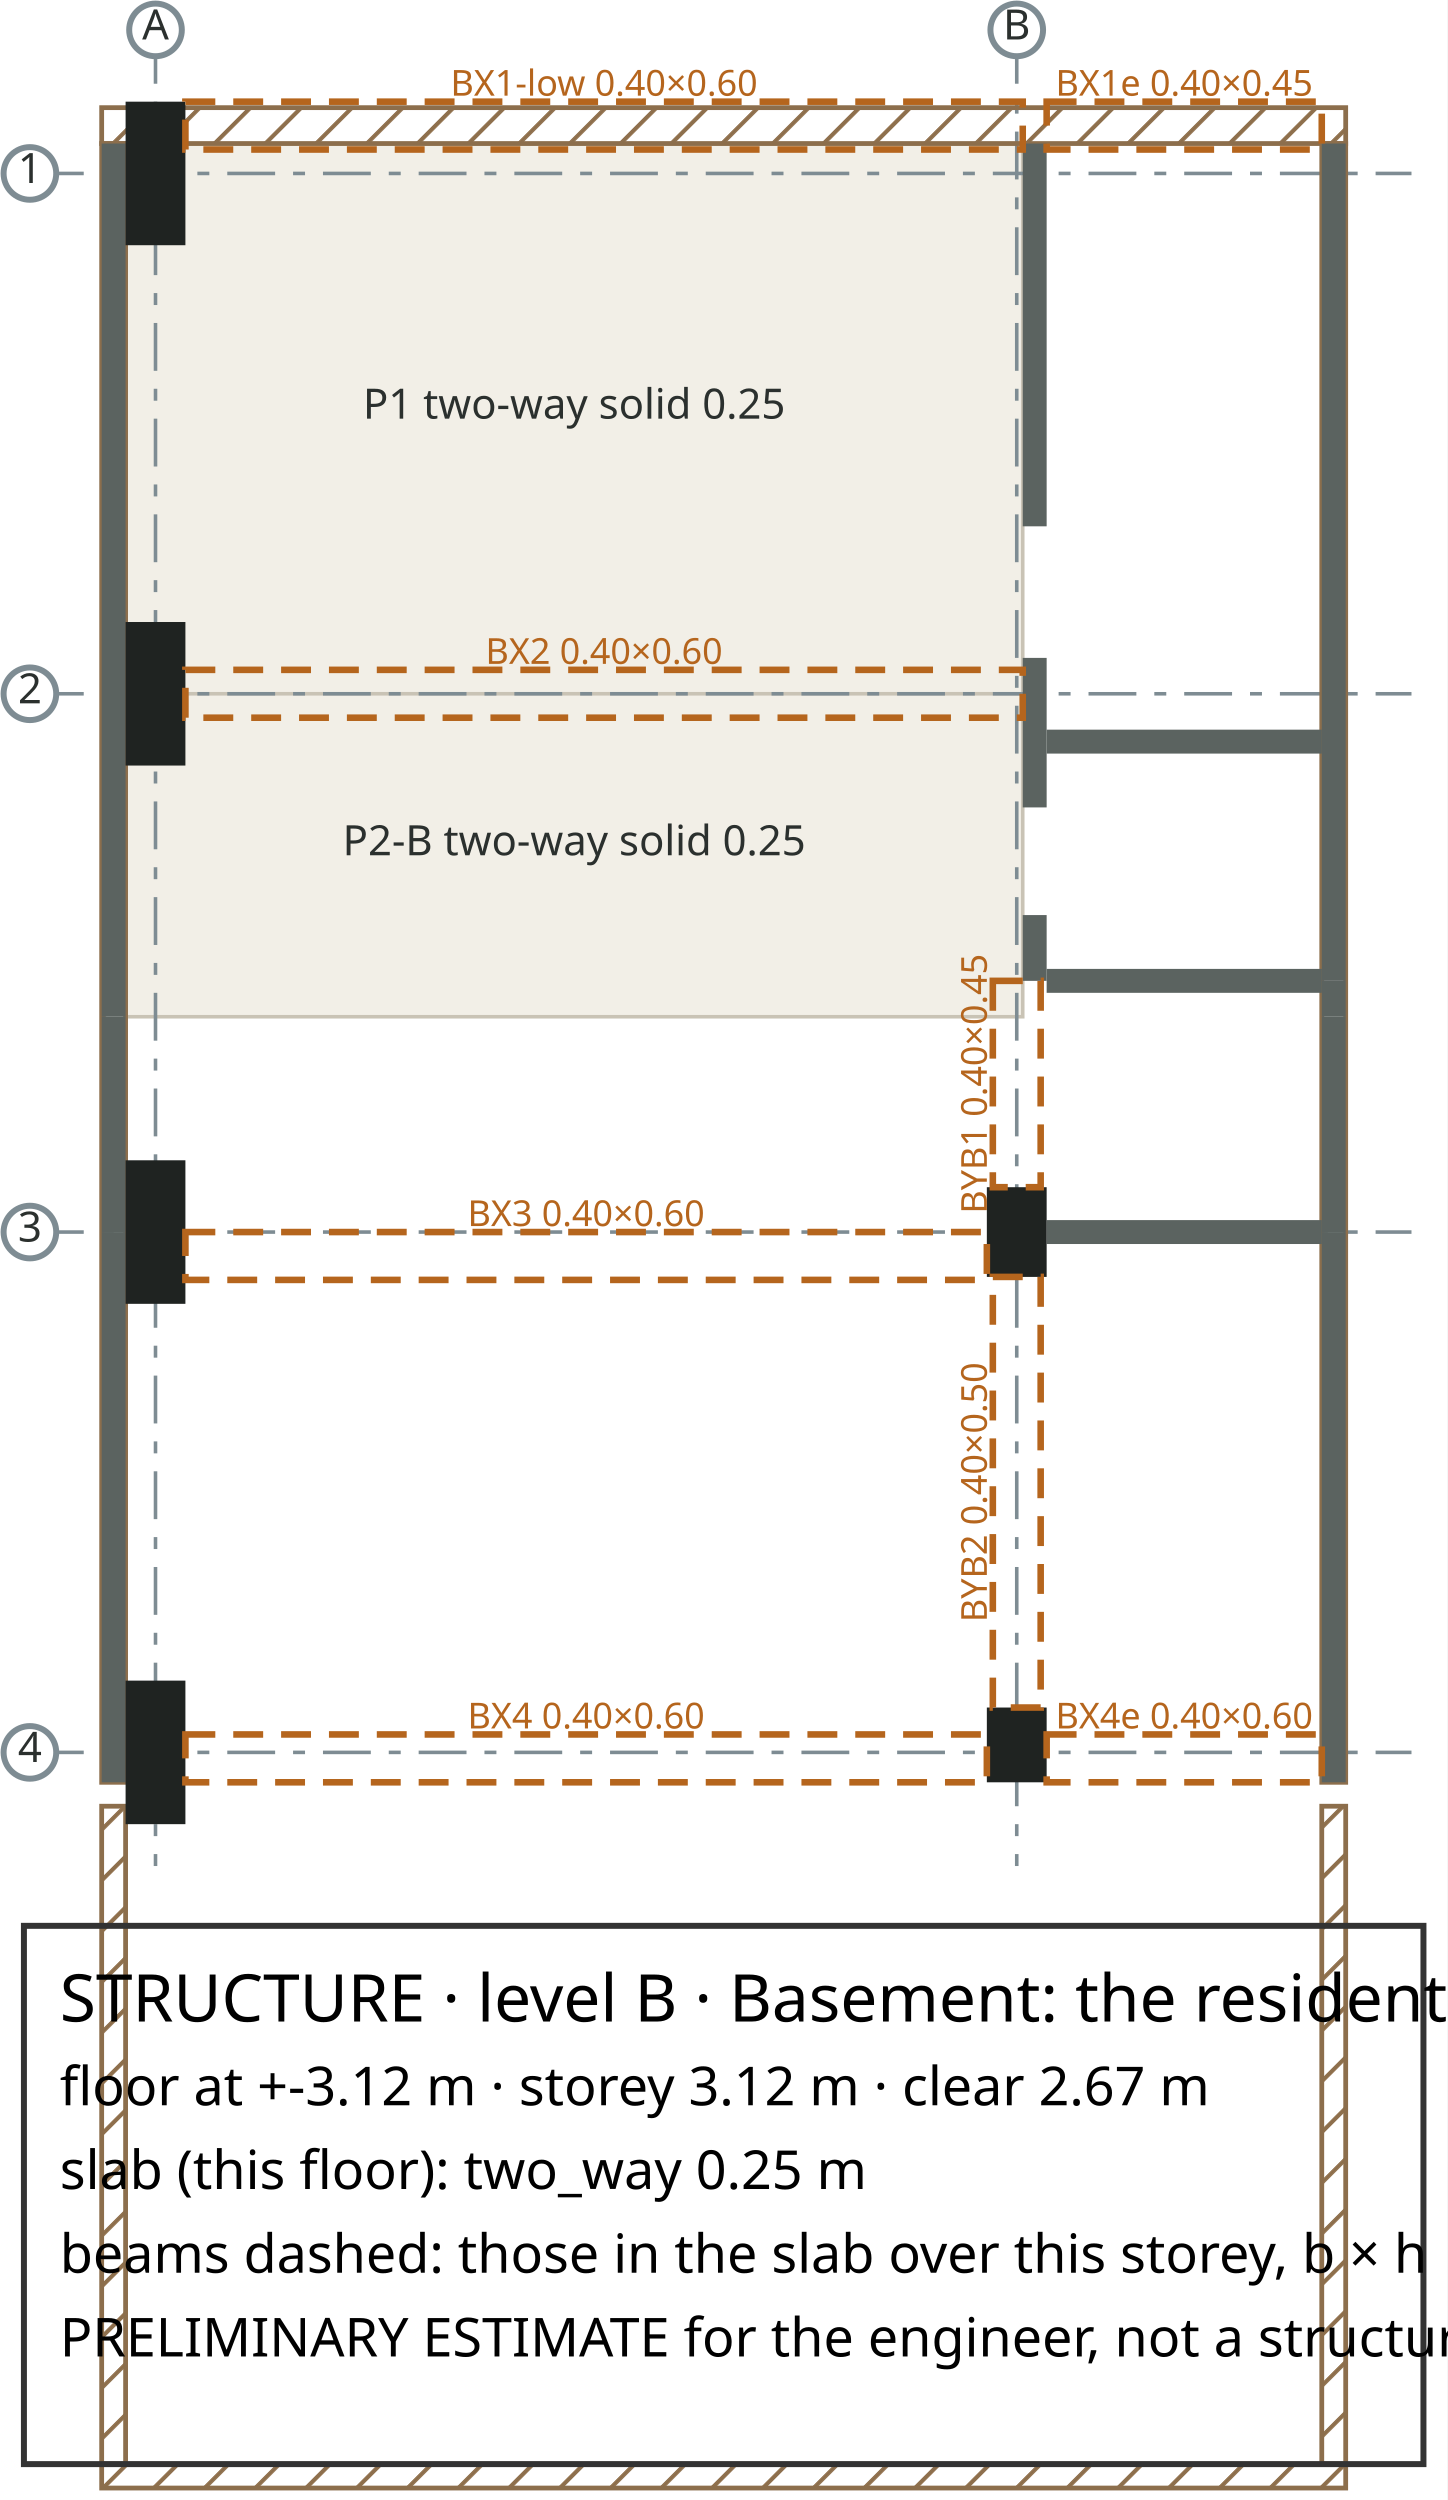
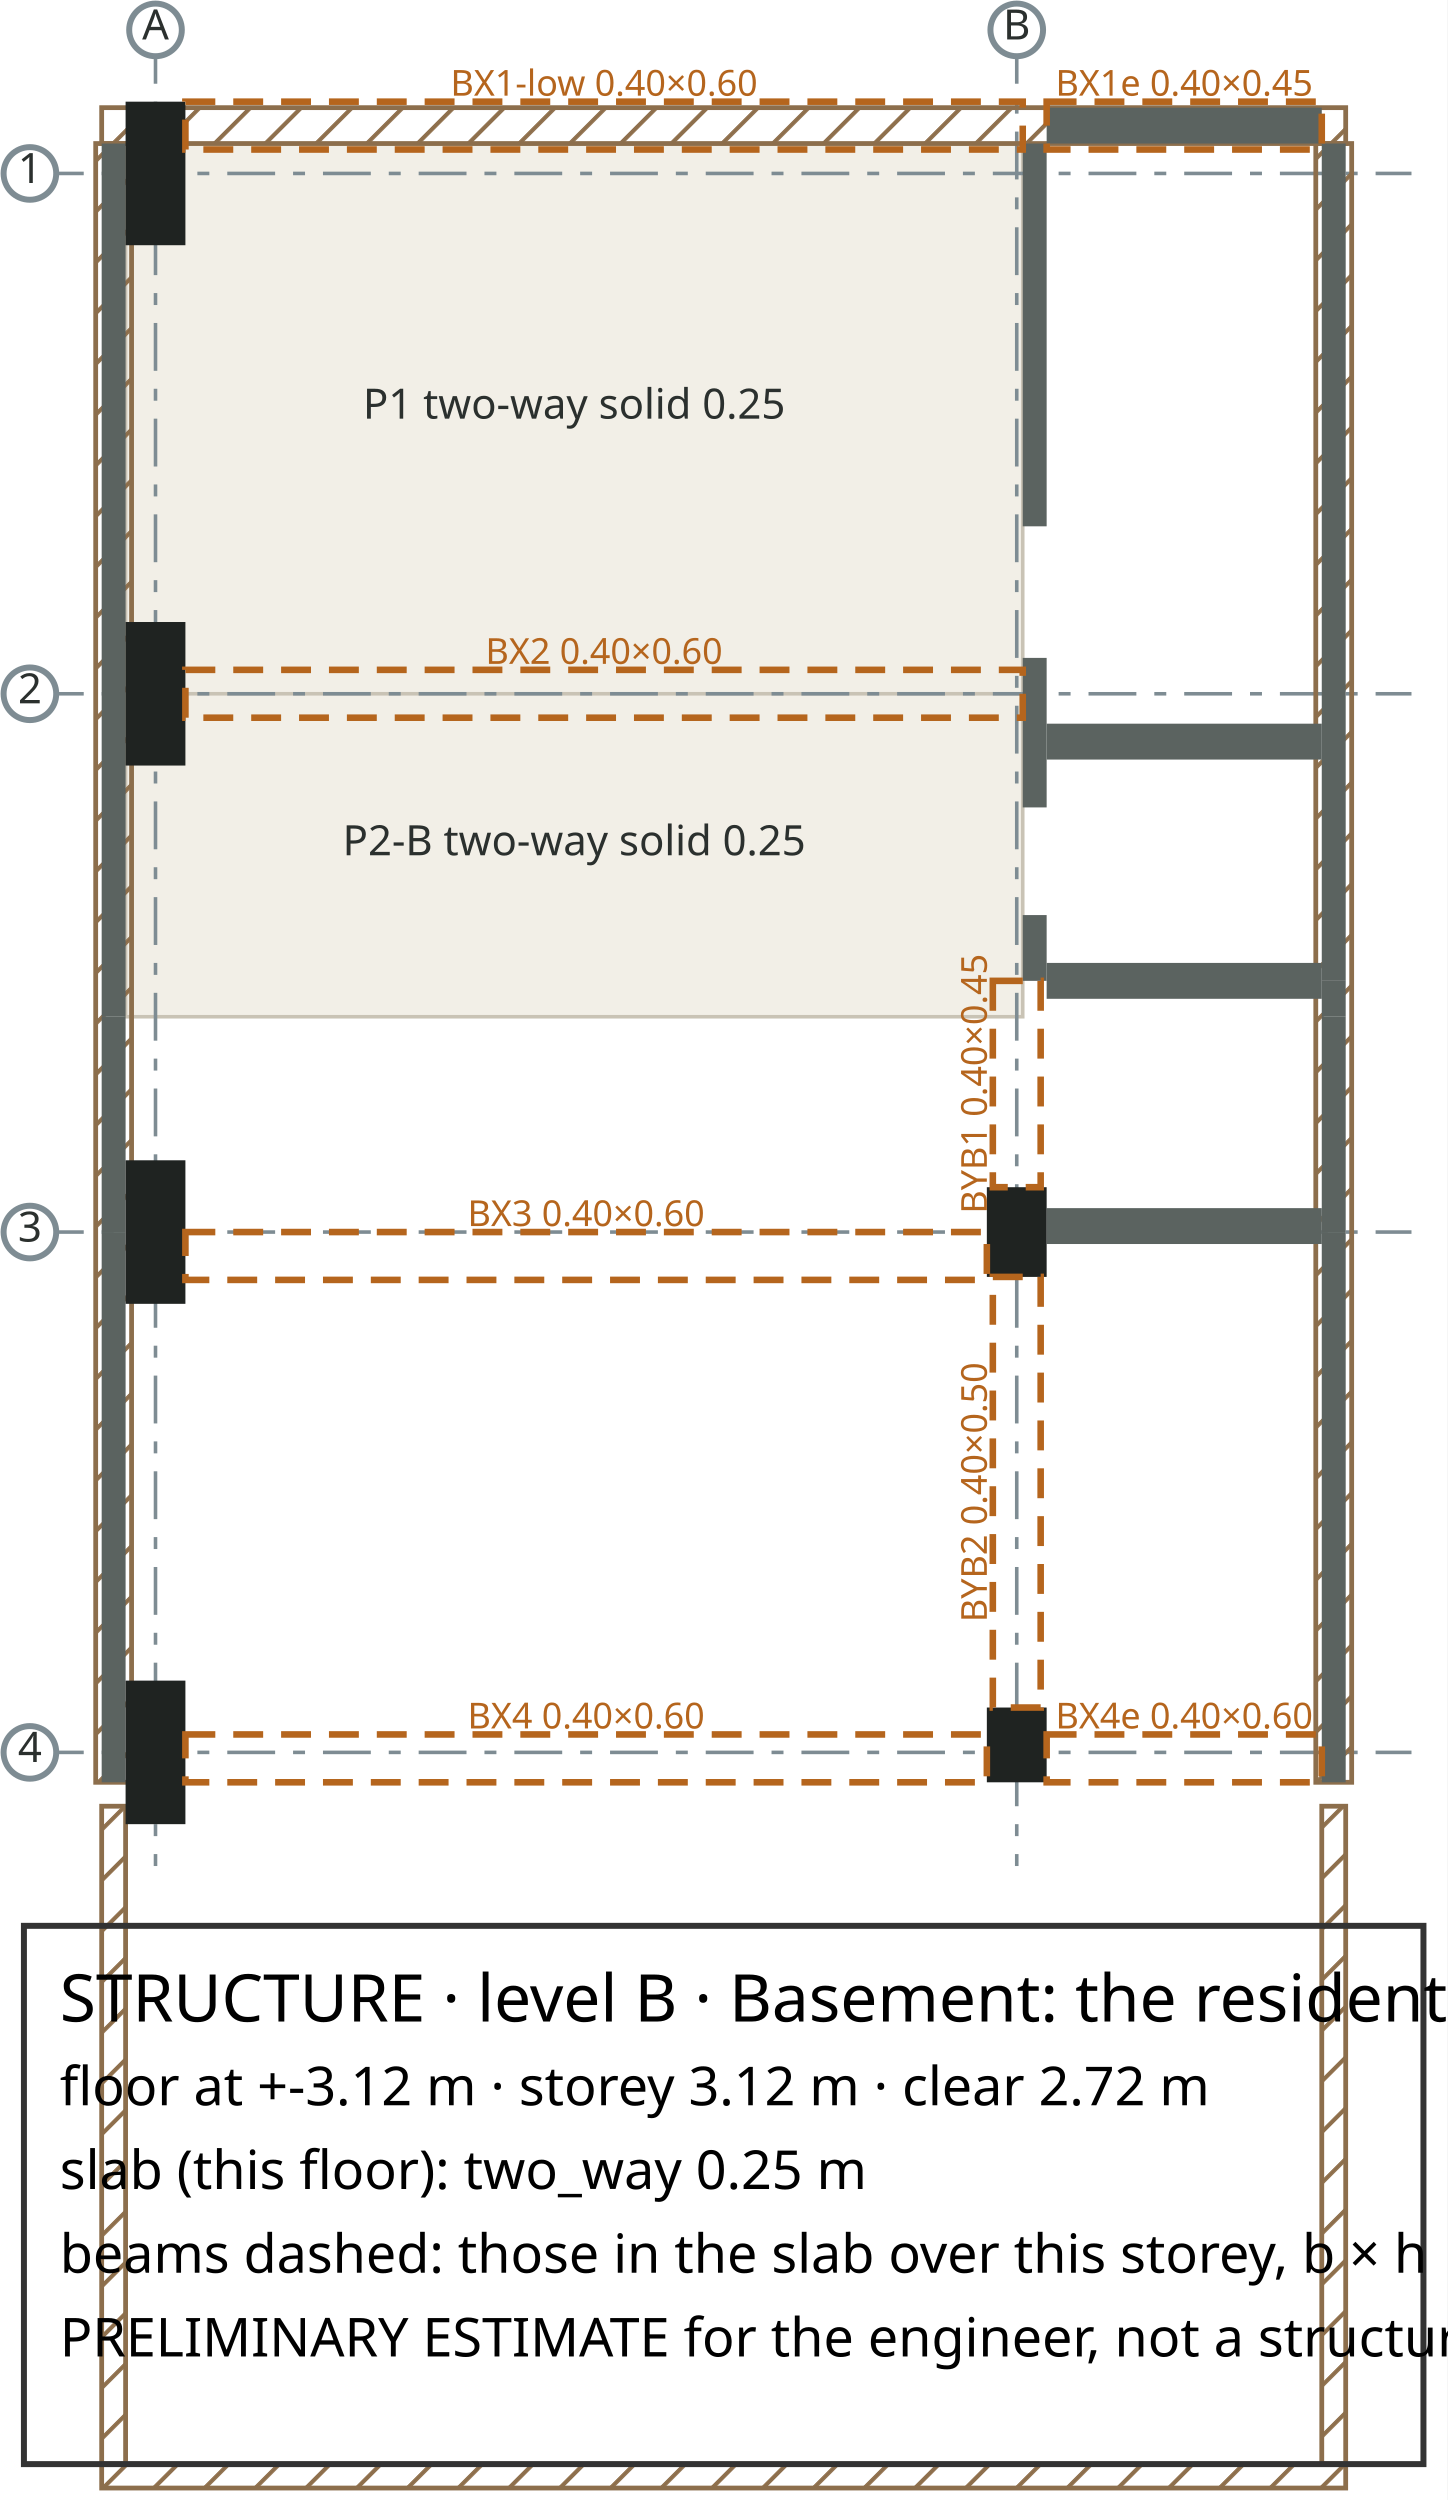
<svg xmlns="http://www.w3.org/2000/svg" viewBox="0 0 242 418" width="242mm" height="418mm">
  <rect width="100%" height="100%" fill="#fff" />
  <style>.st-p{fill:#F2EFE7;stroke:#C9C3B5;stroke-width:.6}.st-c{fill:#1F2321}.st-s{fill:#5B6360}.st-w{fill:#9AA19D}.st-r{fill:url(#st-hatch);stroke:#8C6E4C;stroke-width:.8}.st-b{fill:none;stroke:#B5651D;stroke-width:1.1;stroke-dasharray:5 3}.st-g{stroke:#7E8C93;stroke-width:.6;stroke-dasharray:8 3 2 3}.st-t{font:7px sans-serif;fill:#2B302E}.st-bt{font:6px sans-serif;fill:#B5651D}</style>
  <defs>
    <pattern id="st-hatch" width="6" height="6" patternUnits="userSpaceOnUse" patternTransform="rotate(45)">
      <line x1="0" y1="0" x2="0" y2="6" stroke="#8C6E4C" stroke-width="1.4" />
    </pattern>
  </defs>
  <rect x="21.0" y="24.0" width="150.0" height="92.0" class="st-p" />
  <text x="96.0" y="70.0" text-anchor="middle" class="st-t">P1 two-way solid 0.25</text>
  <rect x="21.0" y="116.0" width="150.0" height="54.0" class="st-p" />
  <text x="96.0" y="143.0" text-anchor="middle" class="st-t">P2-B two-way solid 0.25</text>
  <line x1="26.0" y1="6.0" x2="26.0" y2="312.0" class="st-g" />
  <circle cx="26.0" cy="5.0" r="4.4" fill="#fff" stroke="#7E8C93" />
  <text x="26.0" y="6.6" text-anchor="middle" class="st-t">A</text>
  <line x1="170.0" y1="6.0" x2="170.0" y2="312.0" class="st-g" />
  <circle cx="170.0" cy="5.0" r="4.4" fill="#fff" stroke="#7E8C93" />
  <text x="170.0" y="6.6" text-anchor="middle" class="st-t">B</text>
  <line x1="6.0" y1="29.0" x2="236.0" y2="29.0" class="st-g" />
  <circle cx="5.0" cy="29.0" r="4.4" fill="#fff" stroke="#7E8C93" />
  <text x="5.0" y="30.6" text-anchor="middle" class="st-t">1</text>
  <line x1="6.0" y1="116.0" x2="236.0" y2="116.0" class="st-g" />
  <circle cx="5.0" cy="116.0" r="4.4" fill="#fff" stroke="#7E8C93" />
  <text x="5.0" y="117.6" text-anchor="middle" class="st-t">2</text>
  <line x1="6.0" y1="206.0" x2="236.0" y2="206.0" class="st-g" />
  <circle cx="5.0" cy="206.0" r="4.4" fill="#fff" stroke="#7E8C93" />
  <text x="5.0" y="207.6" text-anchor="middle" class="st-t">3</text>
  <line x1="6.0" y1="293.0" x2="236.0" y2="293.0" class="st-g" />
  <circle cx="5.0" cy="293.0" r="4.4" fill="#fff" stroke="#7E8C93" />
  <text x="5.0" y="294.6" text-anchor="middle" class="st-t">4</text>
  <rect x="17.0" y="18.0" width="208.0" height="6.0" class="st-r" />
-   <rect x="17.0" y="24.0" width="4.0" height="274.0" class="st-r" />
-   <rect x="221.0" y="24.0" width="4.0" height="274.0" class="st-r" />
+   <rect x="16.0" y="24.0" width="6.0" height="274.0" class="st-r" />
+   <rect x="220.0" y="24.0" width="6.0" height="274.0" class="st-r" />
  <rect x="17.0" y="302.0" width="4.0" height="110.0" class="st-r" />
  <rect x="221.0" y="302.0" width="4.0" height="110.0" class="st-r" />
  <rect x="17.0" y="412.0" width="208.0" height="4.0" class="st-r" />
  <rect x="17.0" y="24.0" width="4.0" height="146.0" class="st-s" />
  <rect x="17.0" y="170.0" width="4.0" height="36.0" class="st-s" />
  <rect x="17.0" y="206.0" width="4.0" height="92.0" class="st-s" />
  <rect x="221.0" y="24.0" width="4.0" height="140.0" class="st-s" />
  <rect x="221.0" y="164.0" width="4.0" height="6.0" class="st-s" />
  <rect x="221.0" y="170.0" width="4.0" height="36.0" class="st-s" />
  <rect x="221.0" y="206.0" width="4.0" height="92.0" class="st-s" />
  <rect x="171.0" y="24.0" width="4.0" height="64.0" class="st-s" />
  <rect x="171.0" y="110.0" width="4.0" height="25.0" class="st-s" />
  <rect x="171.0" y="153.0" width="4.0" height="11.0" class="st-s" />
-   <rect x="175.0" y="122.0" width="46.0" height="4.0" class="st-s" />
-   <rect x="175.0" y="162.0" width="46.0" height="4.0" class="st-s" />
-   <rect x="175.0" y="204.0" width="46.0" height="4.0" class="st-s" />
+   <rect x="175.0" y="121.0" width="46.0" height="6.0" class="st-s" />
+   <rect x="175.0" y="161.0" width="46.0" height="6.0" class="st-s" />
+   <rect x="175.0" y="202.0" width="46.0" height="6.0" class="st-s" />
+   <rect x="175.0" y="18.0" width="46.0" height="6.0" class="st-s" />
  <rect x="21.0" y="17.0" width="10.0" height="24.0" class="st-c" />
  <rect x="21.0" y="104.0" width="10.0" height="24.0" class="st-c" />
  <rect x="21.0" y="194.0" width="10.0" height="24.0" class="st-c" />
  <rect x="21.0" y="281.0" width="10.0" height="24.0" class="st-c" />
  <rect x="165.0" y="198.5" width="10.0" height="15.0" class="st-c" />
  <rect x="165.0" y="285.5" width="10.0" height="12.5" class="st-c" />
  <rect x="31.0" y="17.0" width="140.0" height="8.0" class="st-b" />
  <text x="101.0" y="16.0" text-anchor="middle" class="st-bt">BX1-low 0.40×0.60</text>
  <rect x="175.0" y="17.0" width="46.0" height="8.0" class="st-b" />
  <text x="198.0" y="16.0" text-anchor="middle" class="st-bt">BX1e 0.40×0.45</text>
  <rect x="31.0" y="112.0" width="140.0" height="8.0" class="st-b" />
  <text x="101.0" y="111.0" text-anchor="middle" class="st-bt">BX2 0.40×0.60</text>
  <rect x="31.0" y="206.0" width="134.0" height="8.0" class="st-b" />
  <text x="98.0" y="205.0" text-anchor="middle" class="st-bt">BX3 0.40×0.60</text>
  <rect x="31.0" y="290.0" width="134.0" height="8.0" class="st-b" />
  <text x="98.0" y="289.0" text-anchor="middle" class="st-bt">BX4 0.40×0.60</text>
  <rect x="175.0" y="290.0" width="46.0" height="8.0" class="st-b" />
  <text x="198.0" y="289.0" text-anchor="middle" class="st-bt">BX4e 0.40×0.60</text>
  <rect x="166.0" y="164.0" width="8.0" height="34.5" class="st-b" />
  <text x="170.0" y="176.2" text-anchor="middle" class="st-bt" transform="rotate(-90 170.0 181.2)">BYB1 0.40×0.45</text>
  <rect x="166.0" y="213.5" width="8.0" height="72.0" class="st-b" />
  <text x="170.0" y="244.5" text-anchor="middle" class="st-bt" transform="rotate(-90 170.0 249.5)">BYB2 0.40×0.50</text>
  <rect x="4" y="322" width="234" height="90" fill="none" stroke="#333" />
  <text x="10" y="338" font-family="sans-serif" font-size="11">STRUCTURE · level B · Basement: the residents' shared space and the court</text>
-   <text x="10" y="352" font-family="sans-serif" font-size="9">floor at +-3.12 m · storey 3.12 m · clear 2.67 m</text>
+   <text x="10" y="352" font-family="sans-serif" font-size="9">floor at +-3.12 m · storey 3.12 m · clear 2.72 m</text>
  <text x="10" y="366" font-family="sans-serif" font-size="9">slab (this floor): two_way 0.25 m</text>
  <text x="10" y="380" font-family="sans-serif" font-size="9">beams dashed: those in the slab over this storey, b × h</text>
  <text x="10" y="394" font-family="sans-serif" font-size="9">PRELIMINARY ESTIMATE for the engineer, not a structural design · scale 1:50</text>
</svg>
